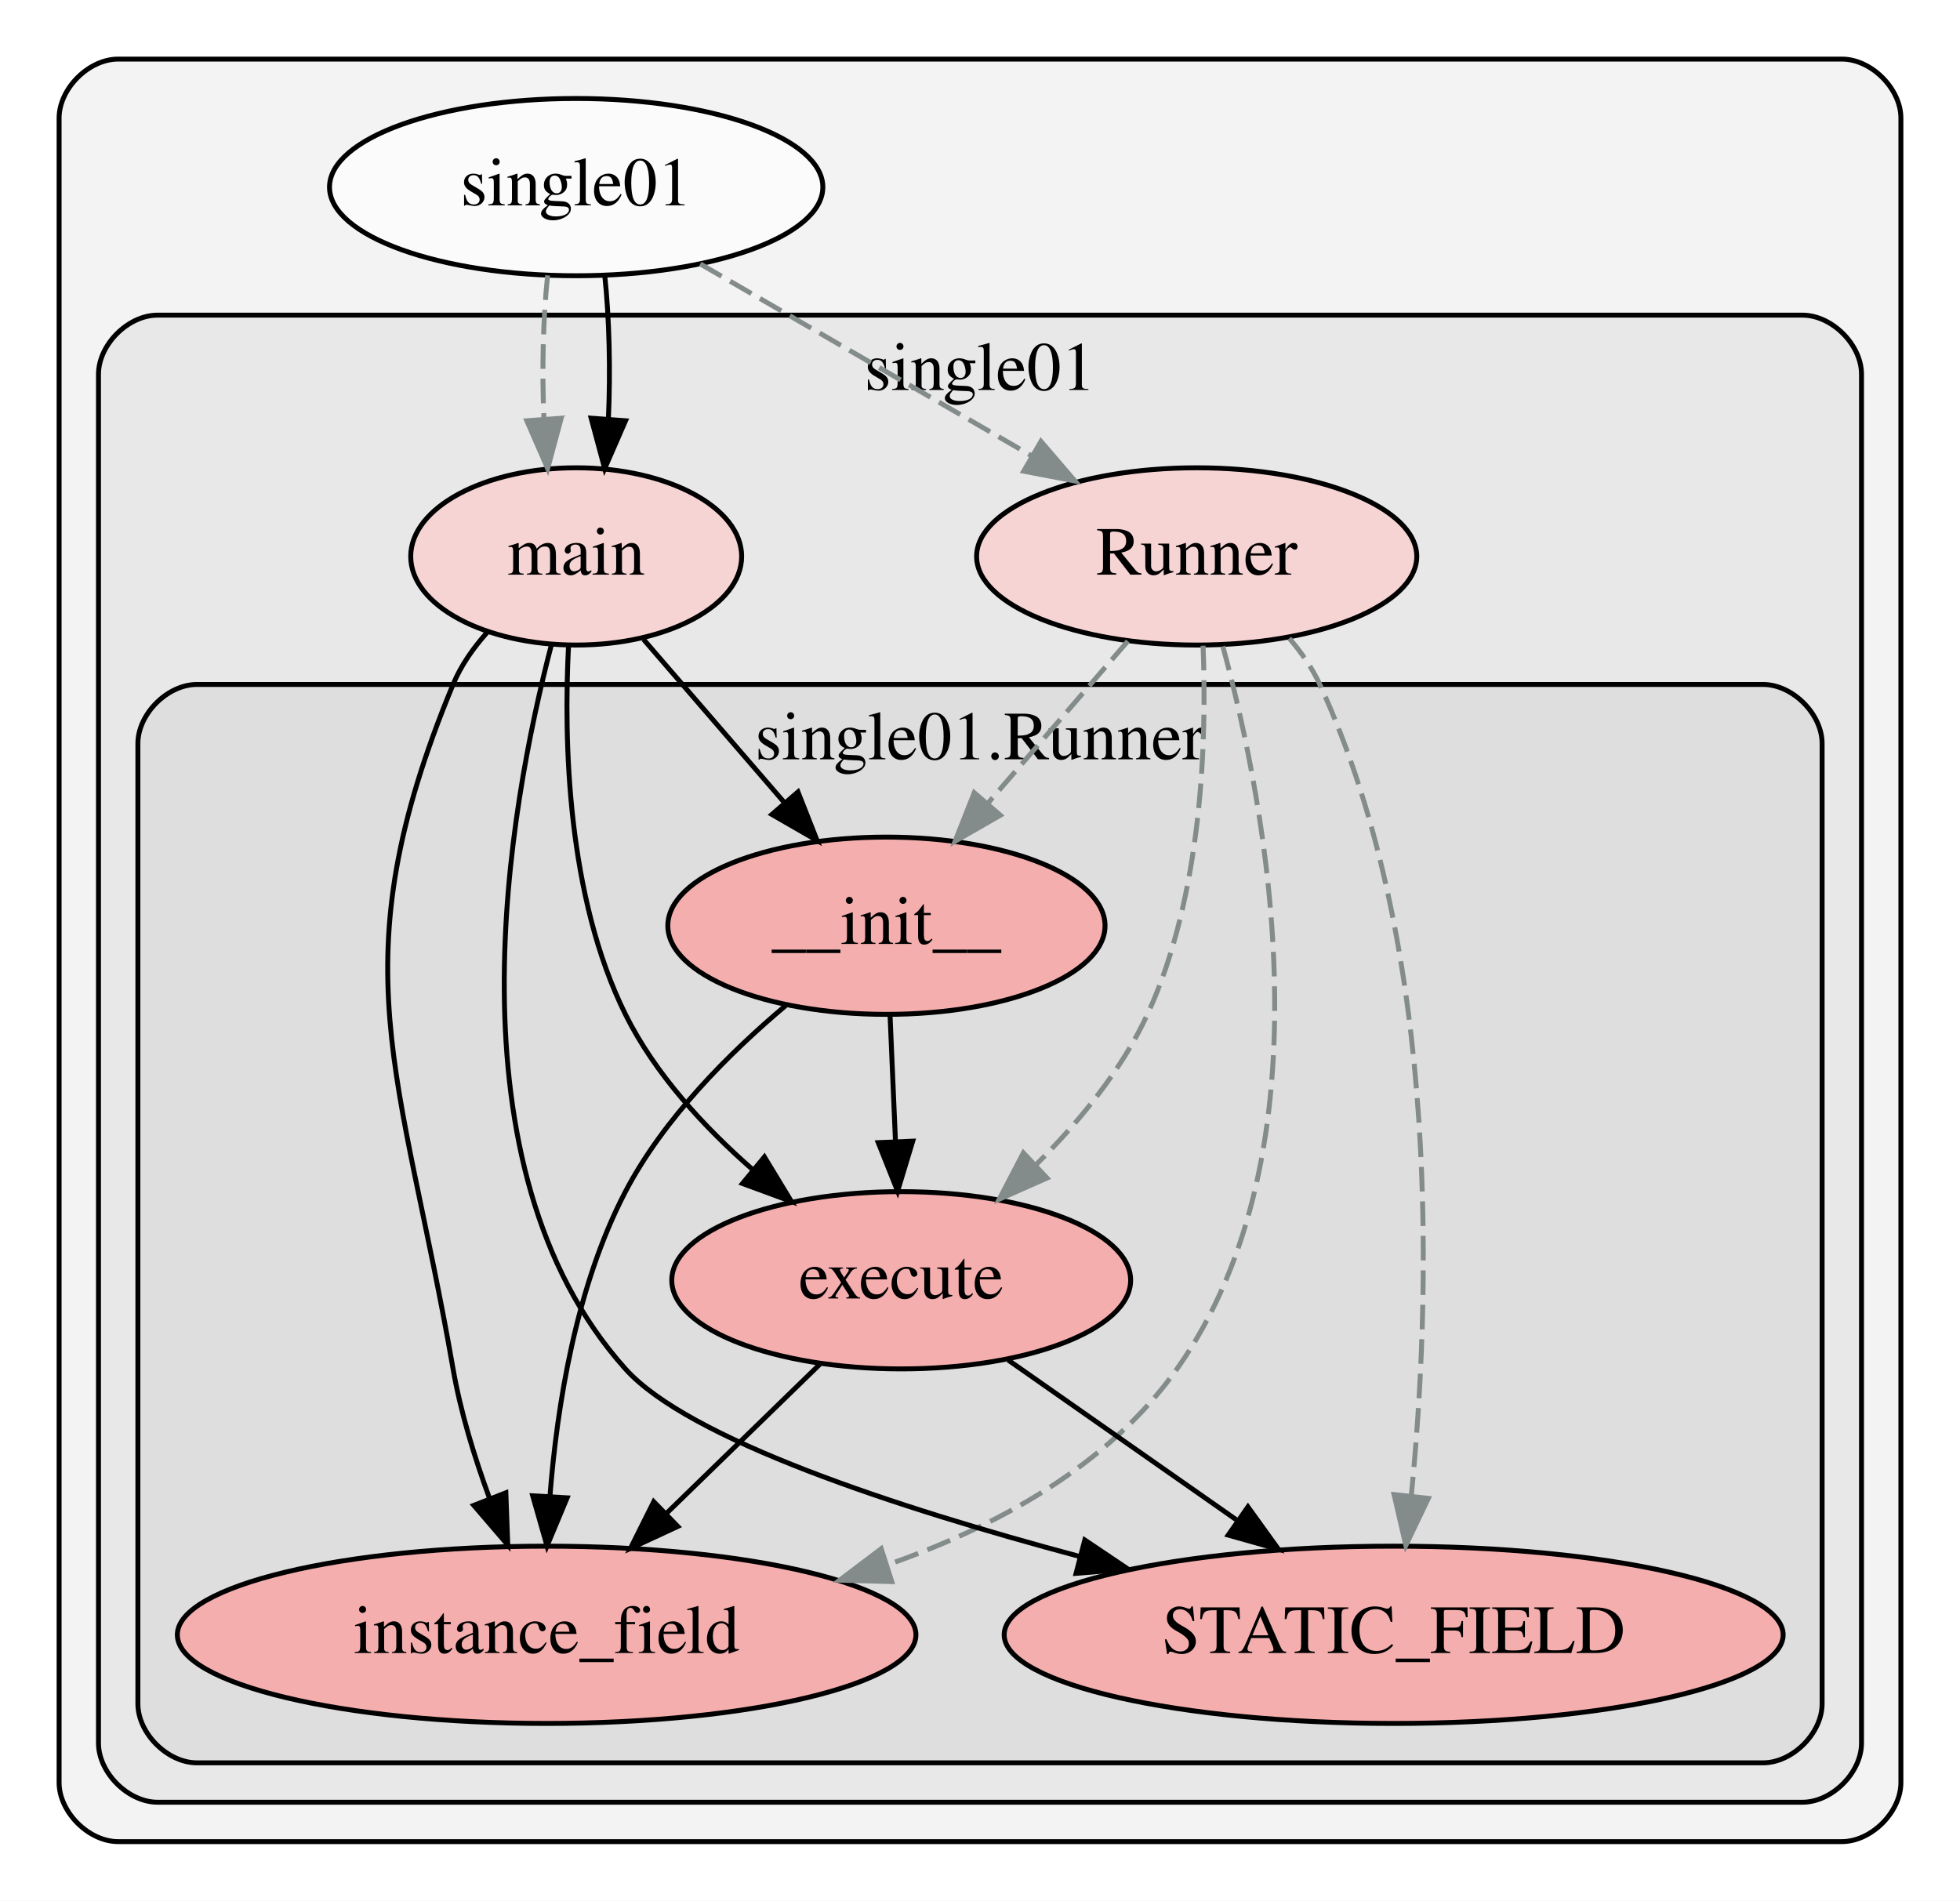
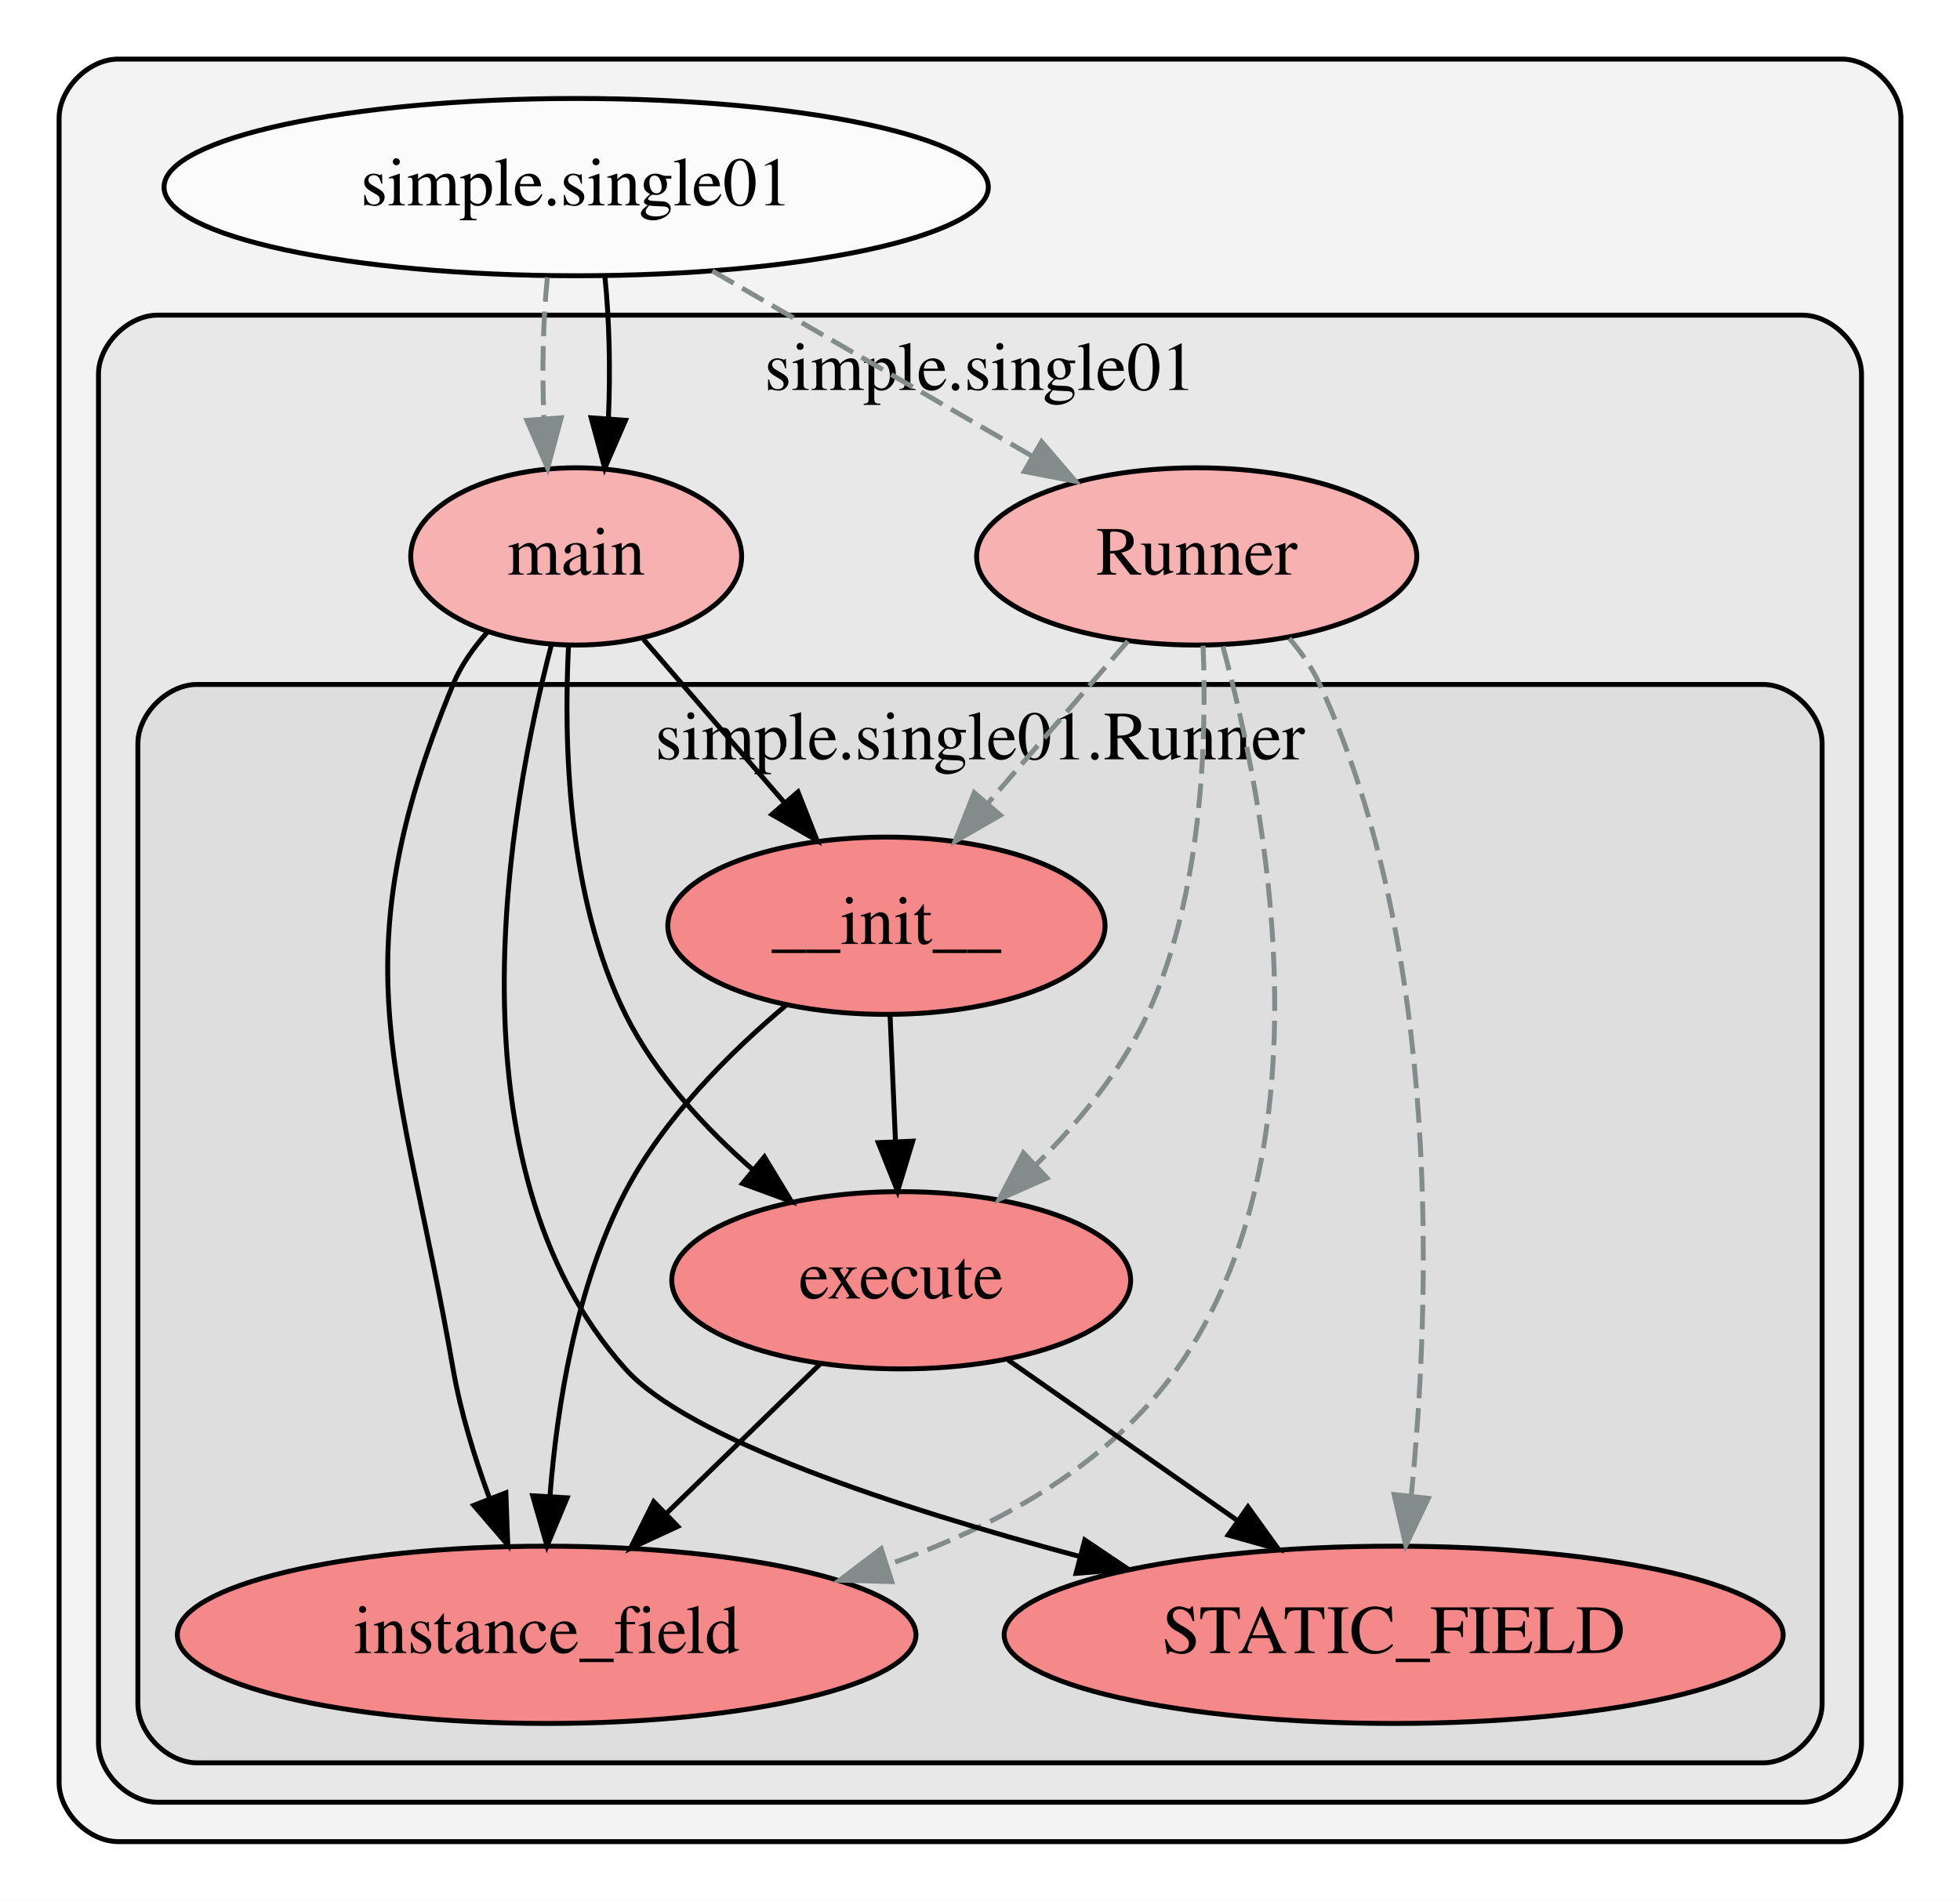
<svg xmlns="http://www.w3.org/2000/svg" width="398pt" height="386pt" viewBox="0.00 0.00 398.00 386.00">
  <g id="graph0" class="graph" transform="scale(1 1) rotate(0) translate(4 382)">
    <polygon fill="white" stroke="transparent" points="-4,4 -4,-382 394,-382 394,4 -4,4" />
    <g id="clust1" class="cluster">
      <path fill="#808080" fill-opacity="0.094" stroke="black" d="M20,-8C20,-8 370,-8 370,-8 376,-8 382,-14 382,-20 382,-20 382,-358 382,-358 382,-364 376,-370 370,-370 370,-370 20,-370 20,-370 14,-370 8,-364 8,-358 8,-358 8,-20 8,-20 8,-14 14,-8 20,-8" />
    </g>
    <g id="clust2" class="cluster">
      <path fill="#808080" fill-opacity="0.094" stroke="black" d="M28,-16C28,-16 362,-16 362,-16 368,-16 374,-22 374,-28 374,-28 374,-306 374,-306 374,-312 368,-318 362,-318 362,-318 28,-318 28,-318 22,-318 16,-312 16,-306 16,-306 16,-28 16,-28 16,-22 22,-16 28,-16" />
-       <text text-anchor="middle" x="195" y="-302.8" font-family="Times,serif" font-size="14.00">single01</text>
+       <text text-anchor="middle" x="195" y="-302.8" font-family="Times,serif" font-size="14.00">simple.single01</text>
    </g>
    <g id="clust3" class="cluster">
      <path fill="#808080" fill-opacity="0.094" stroke="black" d="M36,-24C36,-24 354,-24 354,-24 360,-24 366,-30 366,-36 366,-36 366,-231 366,-231 366,-237 360,-243 354,-243 354,-243 36,-243 36,-243 30,-243 24,-237 24,-231 24,-231 24,-36 24,-36 24,-30 30,-24 36,-24" />
-       <text text-anchor="middle" x="195" y="-227.8" font-family="Times,serif" font-size="14.00">single01.Runner</text>
+       <text text-anchor="middle" x="195" y="-227.8" font-family="Times,serif" font-size="14.00">simple.single01.Runner</text>
    </g>
    <g id="node1" class="node">
-       <ellipse fill="#ffffff" fill-opacity="0.698" stroke="black" cx="113" cy="-344" rx="50.09" ry="18" />
-       <text text-anchor="middle" x="113" y="-340.3" font-family="Times,serif" font-size="14.00" fill="#000000">single01</text>
+       <ellipse fill="#ffffff" fill-opacity="0.698" stroke="black" cx="113" cy="-344" rx="83.69" ry="18" />
+       <text text-anchor="middle" x="113" y="-340.3" font-family="Times,serif" font-size="14.00" fill="#000000">simple.single01</text>
    </g>
    <g id="node2" class="node">
-       <ellipse fill="#fecccc" fill-opacity="0.698" stroke="black" cx="239" cy="-269" rx="44.69" ry="18" />
+       <ellipse fill="#ff9999" fill-opacity="0.698" stroke="black" cx="239" cy="-269" rx="44.69" ry="18" />
      <text text-anchor="middle" x="239" y="-265.3" font-family="Times,serif" font-size="14.00" fill="#000000">Runner</text>
    </g>
    <g id="edge1" class="edge">
-       <path fill="none" stroke="#838b8b" stroke-dasharray="5,2" d="M138.2,-328.4C157.55,-317.19 184.46,-301.6 205.61,-289.35" />
-       <polygon fill="#838b8b" stroke="#838b8b" points="207.38,-292.36 214.28,-284.32 203.87,-286.31 207.38,-292.36" />
+       <path fill="none" stroke="#838b8b" stroke-dasharray="5,2" d="M140.65,-326.98C159.75,-315.92 185.25,-301.14 205.5,-289.41" />
+       <polygon fill="#838b8b" stroke="#838b8b" points="207.5,-292.3 214.4,-284.25 203.99,-286.24 207.5,-292.3" />
    </g>
    <g id="node3" class="node">
-       <ellipse fill="#fecccc" fill-opacity="0.698" stroke="black" cx="113" cy="-269" rx="33.6" ry="18" />
+       <ellipse fill="#ff9999" fill-opacity="0.698" stroke="black" cx="113" cy="-269" rx="33.6" ry="18" />
      <text text-anchor="middle" x="113" y="-265.3" font-family="Times,serif" font-size="14.00" fill="#000000">main</text>
    </g>
    <g id="edge2" class="edge">
-       <path fill="none" stroke="#838b8b" stroke-dasharray="5,2" d="M107.2,-326.07C106.27,-317.41 106.02,-306.66 106.46,-296.9" />
-       <polygon fill="#838b8b" stroke="#838b8b" points="109.96,-297.07 107.21,-286.84 102.98,-296.55 109.96,-297.07" />
+       <path fill="none" stroke="#838b8b" stroke-dasharray="5,2" d="M107.16,-325.7C106.27,-317.18 106.03,-306.72 106.45,-297.17" />
+       <polygon fill="#838b8b" stroke="#838b8b" points="109.96,-297.15 107.2,-286.92 102.98,-296.64 109.96,-297.15" />
    </g>
    <g id="edge15" class="edge">
-       <path fill="none" stroke="#000000" d="M118.8,-326.07C119.73,-317.41 119.98,-306.66 119.54,-296.9" />
-       <polygon fill="#000000" stroke="#000000" points="123.02,-296.55 118.79,-286.84 116.04,-297.07 123.02,-296.55" />
+       <path fill="none" stroke="#000000" d="M118.84,-325.7C119.73,-317.18 119.97,-306.72 119.55,-297.17" />
+       <polygon fill="#000000" stroke="#000000" points="123.02,-296.64 118.8,-286.92 116.04,-297.15 123.02,-296.64" />
    </g>
    <g id="node4" class="node">
-       <ellipse fill="#ff9999" fill-opacity="0.698" stroke="black" cx="279" cy="-50" rx="79.09" ry="18" />
+       <ellipse fill="#ff6565" fill-opacity="0.698" stroke="black" cx="279" cy="-50" rx="79.09" ry="18" />
      <text text-anchor="middle" x="279" y="-46.3" font-family="Times,serif" font-size="14.00" fill="#000000">STATIC_FIELD</text>
    </g>
    <g id="edge5" class="edge">
      <path fill="none" stroke="#838b8b" stroke-dasharray="5,2" d="M257.81,-252.36C260.27,-249.5 262.46,-246.34 264,-243 289,-188.73 286.41,-116.67 282.56,-78.1" />
      <polygon fill="#838b8b" stroke="#838b8b" points="286.04,-77.71 281.47,-68.15 279.08,-78.48 286.04,-77.71" />
    </g>
    <g id="node5" class="node">
-       <ellipse fill="#ff9999" fill-opacity="0.698" stroke="black" cx="176" cy="-194" rx="44.39" ry="18" />
+       <ellipse fill="#ff6565" fill-opacity="0.698" stroke="black" cx="176" cy="-194" rx="44.39" ry="18" />
      <text text-anchor="middle" x="176" y="-190.3" font-family="Times,serif" font-size="14.00" fill="#000000">__init__</text>
    </g>
    <g id="edge3" class="edge">
      <path fill="none" stroke="#838b8b" stroke-dasharray="5,2" d="M225.02,-251.8C216.7,-242.16 205.99,-229.75 196.7,-218.99" />
      <polygon fill="#838b8b" stroke="#838b8b" points="199.13,-216.44 189.94,-211.16 193.83,-221.01 199.13,-216.44" />
    </g>
    <g id="node6" class="node">
-       <ellipse fill="#ff9999" fill-opacity="0.698" stroke="black" cx="179" cy="-122" rx="46.59" ry="18" />
+       <ellipse fill="#ff6565" fill-opacity="0.698" stroke="black" cx="179" cy="-122" rx="46.59" ry="18" />
      <text text-anchor="middle" x="179" y="-118.3" font-family="Times,serif" font-size="14.00" fill="#000000">execute</text>
    </g>
    <g id="edge4" class="edge">
      <path fill="none" stroke="#838b8b" stroke-dasharray="5,2" d="M240.3,-250.86C241.06,-231.71 240.17,-200.22 229,-176 223.75,-164.63 215.09,-154.13 206.43,-145.52" />
      <polygon fill="#838b8b" stroke="#838b8b" points="208.6,-142.76 198.91,-138.47 203.81,-147.87 208.6,-142.76" />
    </g>
    <g id="node7" class="node">
-       <ellipse fill="#ff9999" fill-opacity="0.698" stroke="black" cx="107" cy="-50" rx="74.99" ry="18" />
+       <ellipse fill="#ff6565" fill-opacity="0.698" stroke="black" cx="107" cy="-50" rx="74.99" ry="18" />
      <text text-anchor="middle" x="107" y="-46.3" font-family="Times,serif" font-size="14.00" fill="#000000">instance_field</text>
    </g>
    <g id="edge6" class="edge">
      <path fill="none" stroke="#838b8b" stroke-dasharray="5,2" d="M244.31,-250.74C253.07,-218.55 266.63,-148.6 235,-104 221.06,-84.34 198.43,-71.96 176.04,-64.16" />
      <polygon fill="#838b8b" stroke="#838b8b" points="177.08,-60.81 166.49,-61.09 174.94,-67.48 177.08,-60.81" />
    </g>
    <g id="edge14" class="edge">
      <path fill="none" stroke="#000000" d="M107.97,-251.05C99.36,-218.14 86.06,-145.2 123,-104 135.8,-89.73 177.95,-75.87 215.22,-65.91" />
      <polygon fill="#000000" stroke="#000000" points="216.28,-69.25 225.07,-63.34 214.51,-62.48 216.28,-69.25" />
    </g>
    <g id="edge11" class="edge">
      <path fill="none" stroke="#000000" d="M126.67,-252.16C135.06,-242.44 145.96,-229.81 155.38,-218.89" />
      <polygon fill="#000000" stroke="#000000" points="158.04,-221.17 161.92,-211.31 152.74,-216.6 158.04,-221.17" />
    </g>
    <g id="edge13" class="edge">
      <path fill="none" stroke="#000000" d="M111.44,-250.74C110.46,-231.48 111.15,-199.89 123,-176 129.01,-163.89 138.99,-153.08 148.88,-144.44" />
      <polygon fill="#000000" stroke="#000000" points="151.22,-147.05 156.71,-137.99 146.77,-141.65 151.22,-147.05" />
    </g>
    <g id="edge12" class="edge">
      <path fill="none" stroke="#000000" d="M94.94,-253.59C92.11,-250.43 89.6,-246.86 88,-243 64.36,-185.92 77.42,-164.87 88,-104 89.52,-95.24 92.36,-86.01 95.39,-77.75" />
      <polygon fill="#000000" stroke="#000000" points="98.72,-78.84 99.11,-68.25 92.21,-76.29 98.72,-78.84" />
    </g>
    <g id="edge8" class="edge">
      <path fill="none" stroke="#000000" d="M176.74,-175.7C177.07,-167.98 177.47,-158.71 177.84,-150.11" />
      <polygon fill="#000000" stroke="#000000" points="181.34,-150.25 178.27,-140.1 174.34,-149.95 181.34,-150.25" />
    </g>
    <g id="edge7" class="edge">
      <path fill="none" stroke="#000000" d="M155.55,-177.79C144.17,-168.22 130.78,-154.88 123,-140 112.97,-120.81 109.1,-96.46 107.67,-78.09" />
      <polygon fill="#000000" stroke="#000000" points="111.16,-77.82 107.08,-68.04 104.17,-78.23 111.16,-77.82" />
    </g>
    <g id="edge10" class="edge">
      <path fill="none" stroke="#000000" d="M200.7,-105.81C214.24,-96.33 231.91,-83.96 247.04,-73.37" />
      <polygon fill="#000000" stroke="#000000" points="249.41,-75.98 255.6,-67.38 245.4,-70.25 249.41,-75.98" />
    </g>
    <g id="edge9" class="edge">
      <path fill="none" stroke="#000000" d="M162.66,-105.12C153.38,-96.09 141.58,-84.62 131.24,-74.57" />
      <polygon fill="#000000" stroke="#000000" points="133.63,-72.01 124.02,-67.55 128.75,-77.03 133.63,-72.01" />
    </g>
  </g>
</svg>
